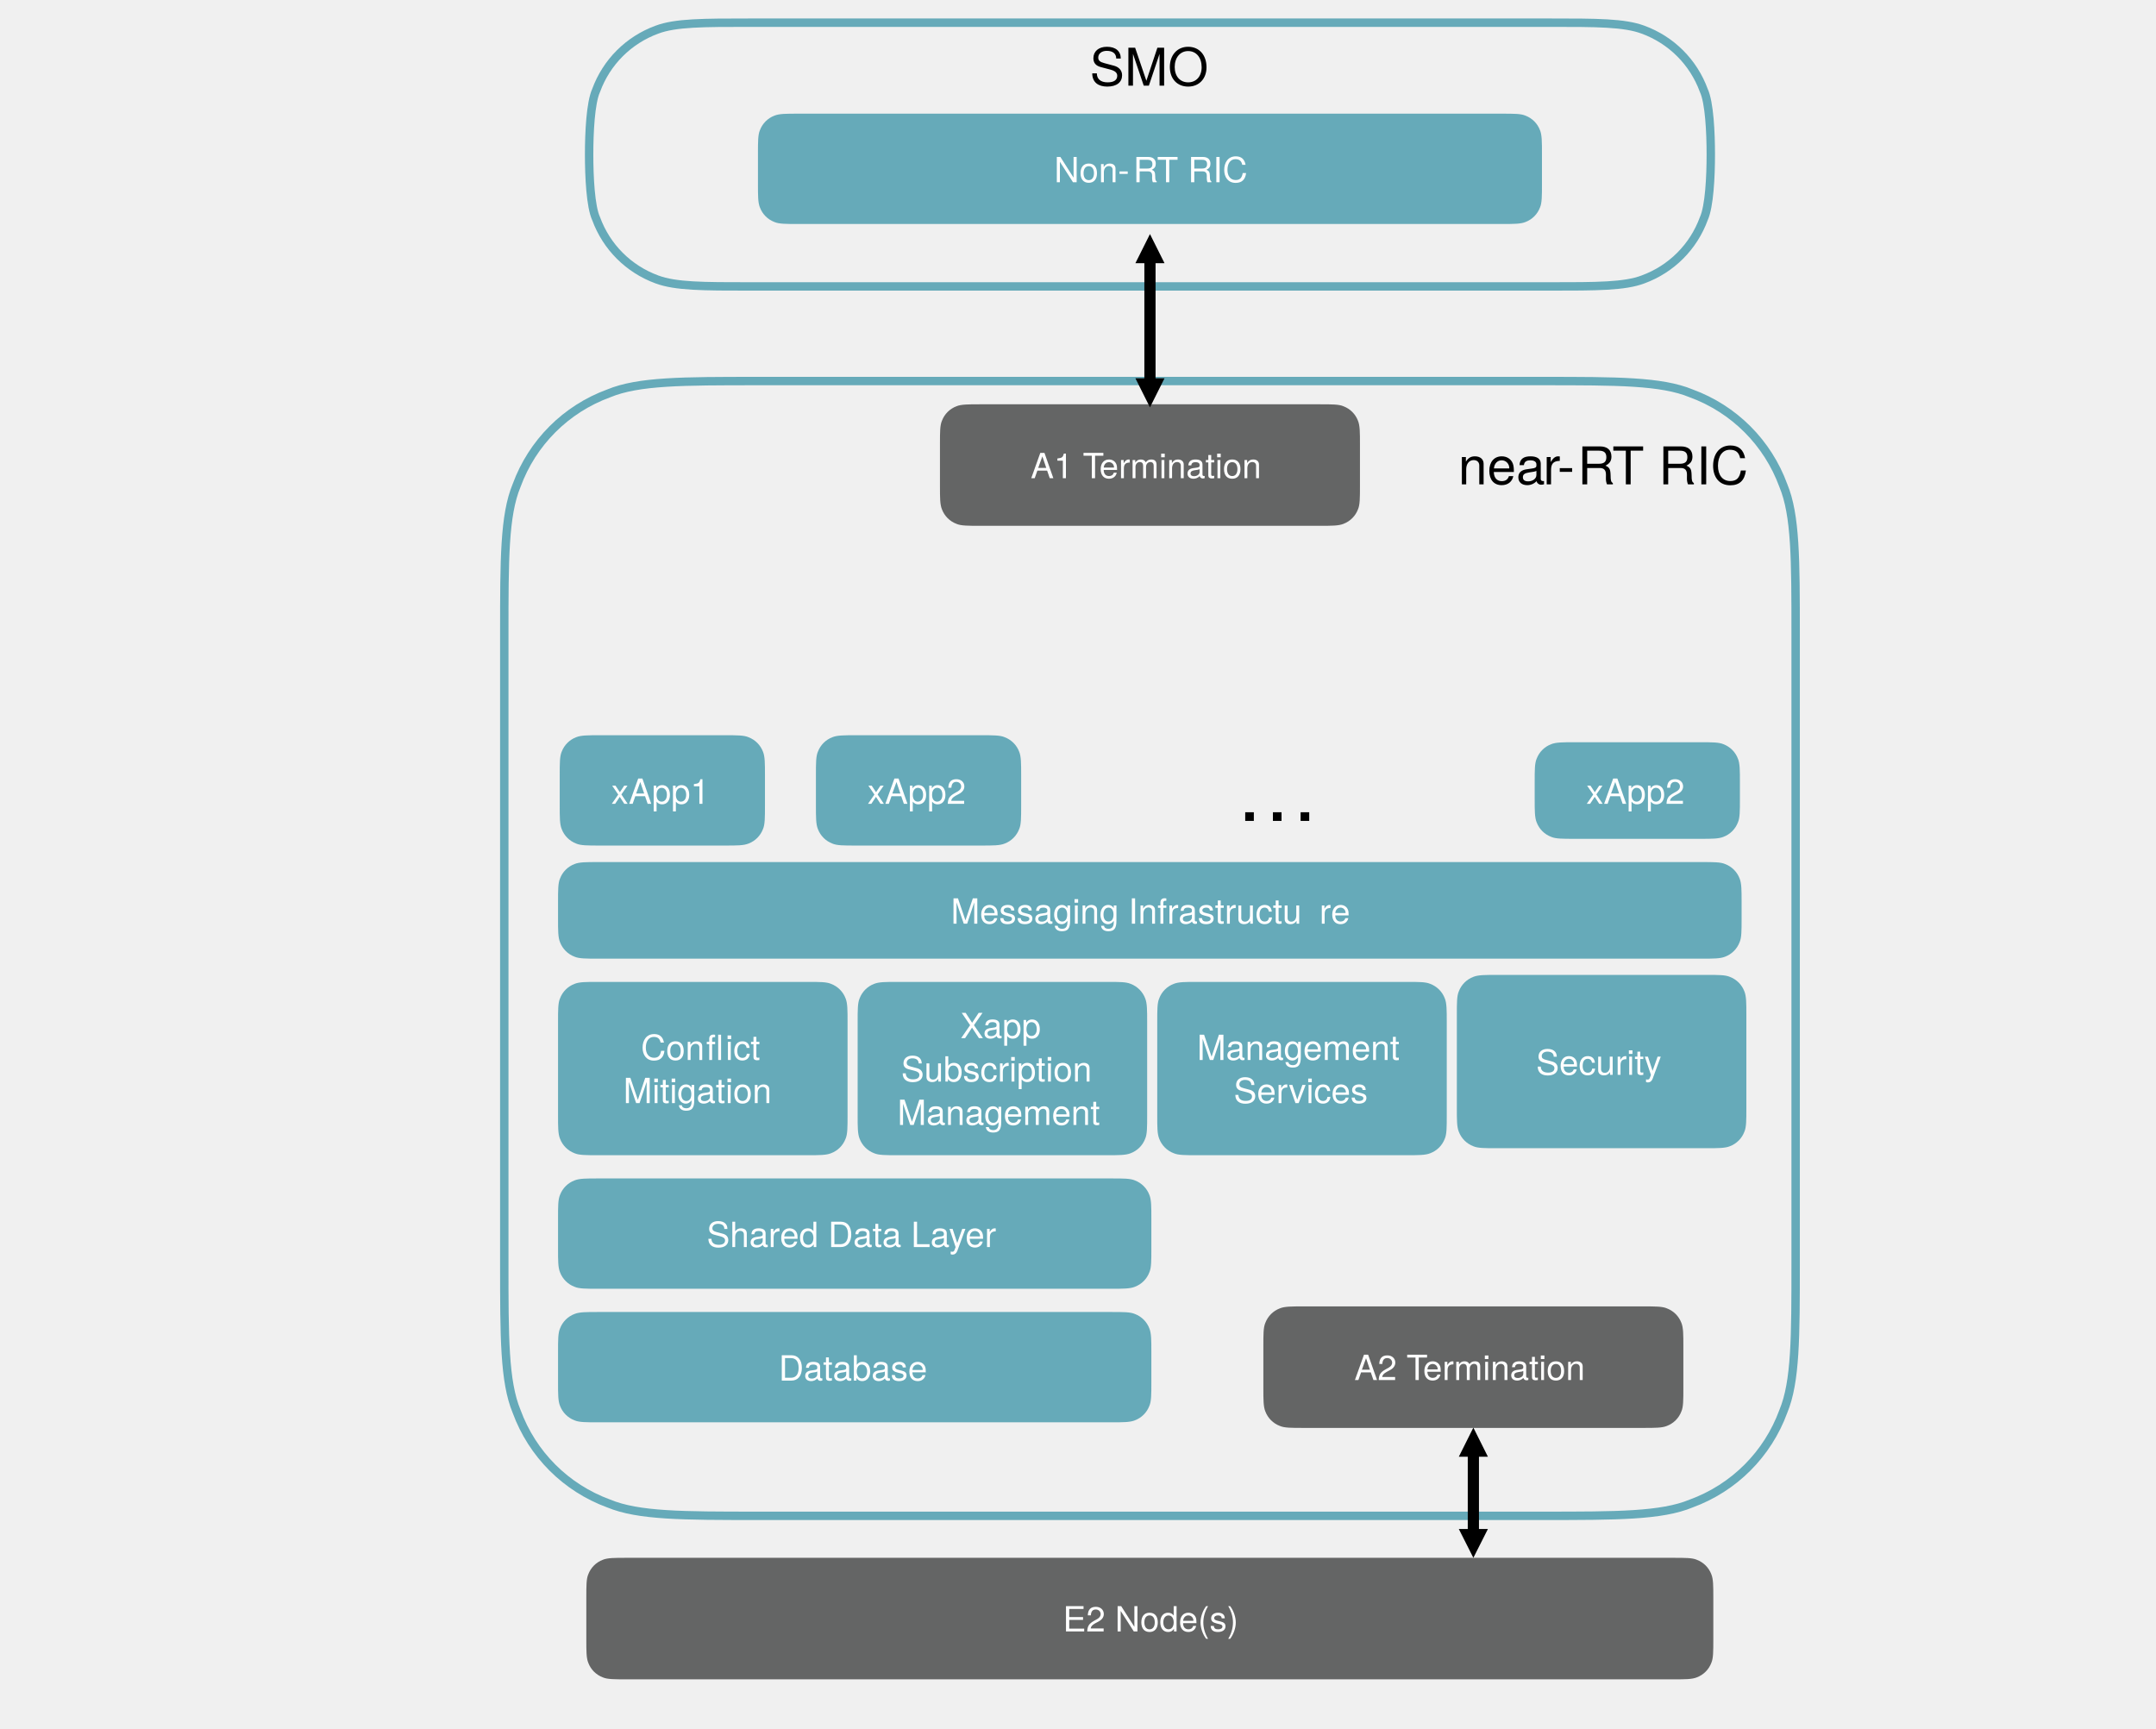
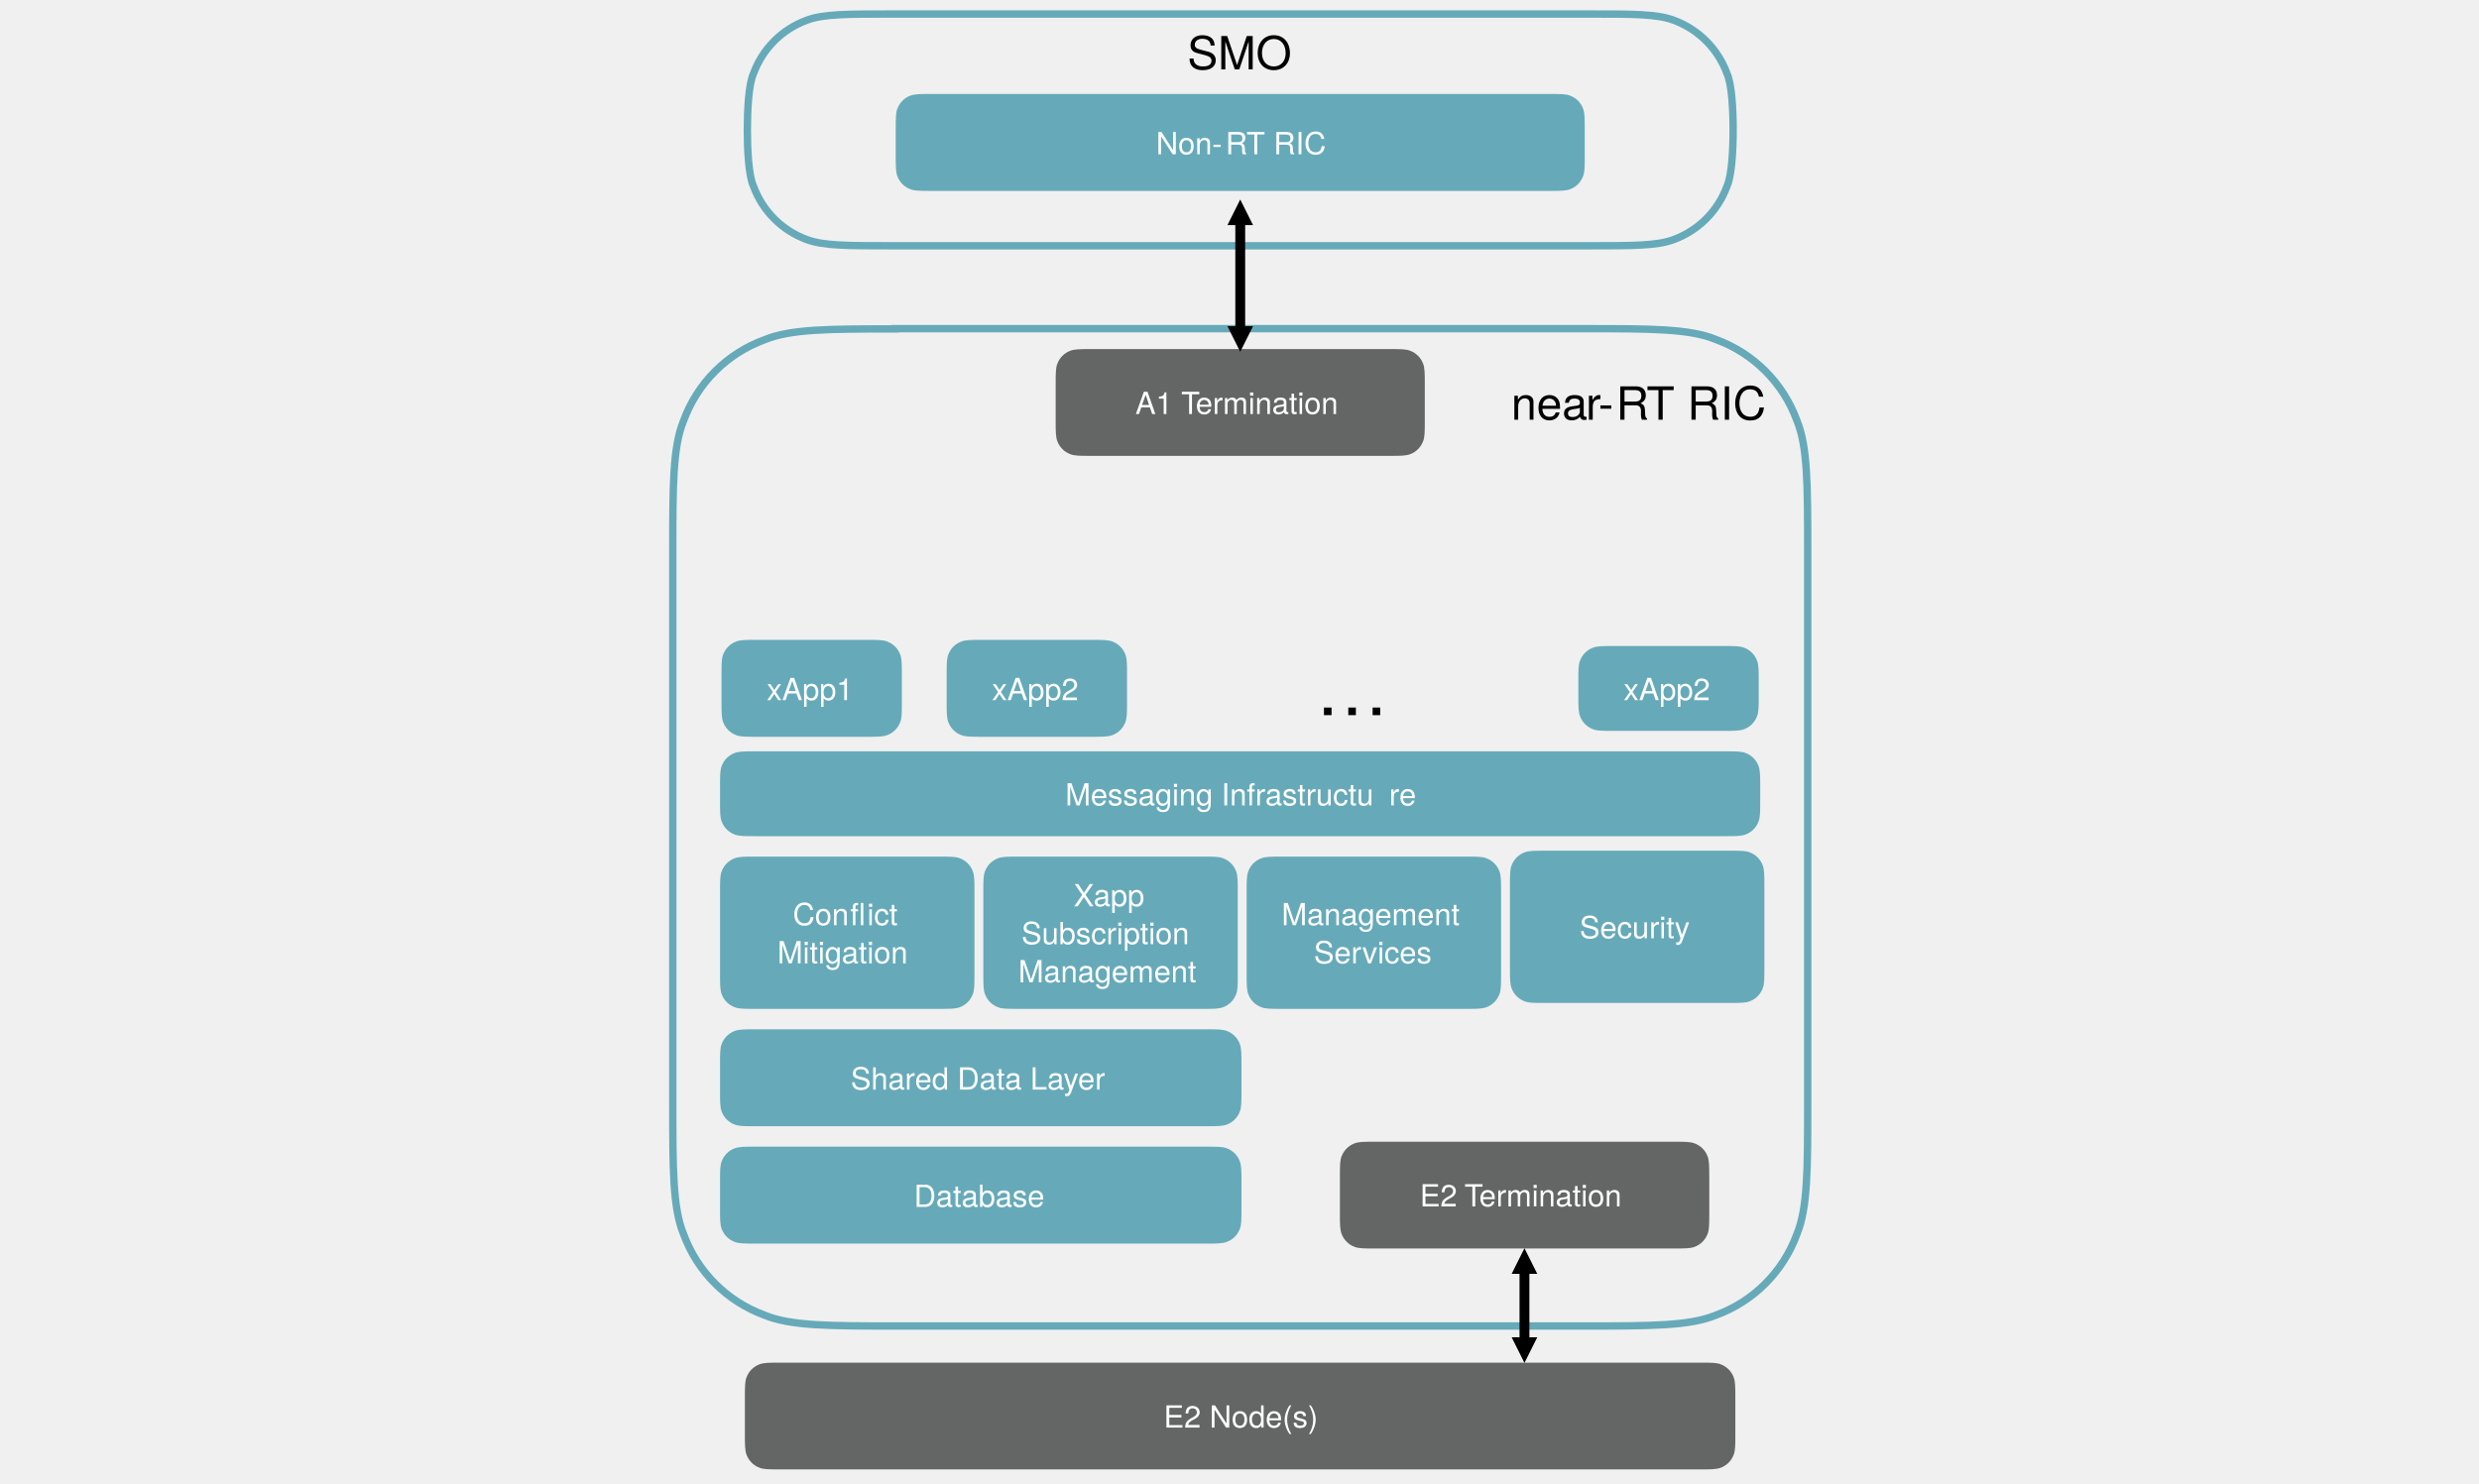
- <svg xmlns="http://www.w3.org/2000/svg" id="Ebene_1" version="1.1" viewBox="0 0 770 617.4">
+ <svg xmlns="http://www.w3.org/2000/svg" id="Ebene_1" version="1.1" viewBox="0 0 1007.4 603.1">
  <defs>
    <style>
      .st0, .st1, .st2 {
        fill: none;
      }

      .st1 {
        stroke: #66aab9;
        stroke-width: 3px;
      }

-       .st3 {
-         font-size: 29.7px;
-       }
- 
-       .st3, .st4 {
-         font-family: HelveticaNeue, 'Helvetica Neue';
+       .st3, .st4, .st5, .st6 {
+         isolation: isolate;
+       }
+ 
+       .st7 {
+         clip-path: url(#clippath-17);
+       }
+ 
+       .st8 {
+         clip-path: url(#clippath-19);
+       }
+ 
+       .st9 {
+         clip-path: url(#clippath-11);
+       }
+ 
+       .st10 {
+         clip-path: url(#clippath-16);
+       }
+ 
+       .st11 {
+         clip-path: url(#clippath-18);
+       }
+ 
+       .st12 {
+         clip-path: url(#clippath-10);
+       }
+ 
+       .st13 {
+         clip-path: url(#clippath-15);
+       }
+ 
+       .st14 {
+         clip-path: url(#clippath-13);
+       }
+ 
+       .st15 {
+         clip-path: url(#clippath-14);
+       }
+ 
+       .st16 {
+         clip-path: url(#clippath-12);
+       }
+ 
+       .st17 {
+         clip-path: url(#clippath-27);
+       }
+ 
+       .st18 {
+         clip-path: url(#clippath-26);
+       }
+ 
+       .st19 {
+         clip-path: url(#clippath-28);
+       }
+ 
+       .st20 {
+         clip-path: url(#clippath-20);
+       }
+ 
+       .st21 {
+         clip-path: url(#clippath-21);
+       }
+ 
+       .st22 {
+         clip-path: url(#clippath-22);
+       }
+ 
+       .st23 {
+         clip-path: url(#clippath-23);
+       }
+ 
+       .st24 {
+         clip-path: url(#clippath-24);
+       }
+ 
+       .st25 {
+         clip-path: url(#clippath-25);
+       }
+ 
+       .st26 {
+         clip-path: url(#clippath-1);
+       }
+ 
+       .st27 {
+         clip-path: url(#clippath-3);
+       }
+ 
+       .st28 {
+         clip-path: url(#clippath-4);
+       }
+ 
+       .st29 {
+         clip-path: url(#clippath-2);
+       }
+ 
+       .st30 {
+         clip-path: url(#clippath-7);
+       }
+ 
+       .st31 {
+         clip-path: url(#clippath-6);
+       }
+ 
+       .st32 {
+         clip-path: url(#clippath-9);
+       }
+ 
+       .st33 {
+         clip-path: url(#clippath-8);
+       }
+ 
+       .st34 {
+         clip-path: url(#clippath-5);
+       }
+ 
+       .st35 {
+         fill: #646565;
      }

      .st4 {
-         font-size: 18.6px;
-       }
- 
-       .st5 {
-         clip-path: url(#clippath-17);
-       }
- 
-       .st6 {
-         clip-path: url(#clippath-19);
-       }
- 
-       .st7 {
-         clip-path: url(#clippath-11);
-       }
- 
-       .st8 {
-         clip-path: url(#clippath-16);
-       }
- 
-       .st9 {
-         clip-path: url(#clippath-18);
-       }
- 
-       .st10 {
-         clip-path: url(#clippath-10);
-       }
- 
-       .st11 {
-         clip-path: url(#clippath-15);
-       }
- 
-       .st12 {
-         clip-path: url(#clippath-13);
-       }
- 
-       .st13 {
-         clip-path: url(#clippath-14);
-       }
- 
-       .st14 {
-         clip-path: url(#clippath-12);
-       }
- 
-       .st15 {
-         clip-path: url(#clippath-27);
-       }
- 
-       .st16 {
-         clip-path: url(#clippath-26);
-       }
- 
-       .st17 {
-         clip-path: url(#clippath-28);
-       }
- 
-       .st18 {
-         clip-path: url(#clippath-20);
-       }
- 
-       .st19 {
-         clip-path: url(#clippath-21);
-       }
- 
-       .st20 {
-         clip-path: url(#clippath-22);
-       }
- 
-       .st21 {
-         clip-path: url(#clippath-23);
-       }
- 
-       .st22 {
-         clip-path: url(#clippath-24);
-       }
- 
-       .st23 {
-         clip-path: url(#clippath-25);
-       }
- 
-       .st24 {
-         clip-path: url(#clippath-1);
-       }
- 
-       .st25 {
-         clip-path: url(#clippath-3);
-       }
- 
-       .st26 {
-         clip-path: url(#clippath-4);
-       }
- 
-       .st27 {
-         clip-path: url(#clippath-2);
-       }
- 
-       .st28 {
-         clip-path: url(#clippath-7);
-       }
- 
-       .st29 {
-         clip-path: url(#clippath-6);
-       }
- 
-       .st30 {
-         clip-path: url(#clippath-9);
-       }
- 
-       .st31 {
-         clip-path: url(#clippath-8);
-       }
- 
-       .st32 {
-         clip-path: url(#clippath-5);
-       }
- 
-       .st33 {
-         letter-spacing: 0em;
-       }
- 
-       .st34 {
-         fill: #646565;
-       }
- 
-       .st35 {
        fill: #fff;
        font-family: HelveticaNeue-Medium, 'Helvetica Neue';
        font-size: 12.4px;
        font-weight: 500;
      }

+       .st5 {
+         font-size: 18.6px;
+       }
+ 
+       .st5, .st6 {
+         font-family: HelveticaNeue, 'Helvetica Neue';
+       }
+ 
      .st36 {
-         letter-spacing: 0em;
+         fill: #66aab9;
+       }
+ 
+       .st6 {
+         font-size: 29.7px;
      }

      .st37 {
-         letter-spacing: -.1em;
-       }
- 
-       .st38 {
-         letter-spacing: -.1em;
-       }
- 
-       .st39 {
-         letter-spacing: 0em;
-       }
- 
-       .st40 {
-         letter-spacing: 0em;
-       }
- 
-       .st41 {
-         letter-spacing: 0em;
-       }
- 
-       .st42 {
-         letter-spacing: 0em;
-       }
- 
-       .st43 {
-         letter-spacing: 0em;
-       }
- 
-       .st44 {
-         fill: #66aab9;
-       }
- 
-       .st45 {
        clip-path: url(#clippath);
      }

      .st2 {
        stroke: #000;
        stroke-width: 4px;
      }
    </style>
    <clipPath id="clippath">
-       <rect class="st0" x="-141.6" width="1187.9" height="668.2" />
+       <rect class="st0" x="-48.3" y="-2.5" width="1187.9" height="668.2" />
    </clipPath>
    <clipPath id="clippath-1">
-       <rect class="st0" x="269.8" y="40.6" width="282.1" height="39.4" />
+       <rect class="st0" x="363.1" y="38.2" width="282.1" height="39.4" />
    </clipPath>
    <clipPath id="clippath-2">
-       <rect class="st0" x="-141.6" width="1187.9" height="668.2" />
+       <rect class="st0" x="-48.3" y="-2.5" width="1187.9" height="668.2" />
    </clipPath>
    <clipPath id="clippath-3">
-       <rect class="st0" x="334.5" y="144.4" width="152.3" height="43.4" />
+       <rect class="st0" x="427.8" y="141.9" width="152.3" height="43.4" />
    </clipPath>
    <clipPath id="clippath-4">
-       <rect class="st0" x="-141.6" width="1187.9" height="668.2" />
+       <rect class="st0" x="-48.3" y="-2.5" width="1187.9" height="668.2" />
    </clipPath>
    <clipPath id="clippath-5">
-       <rect class="st0" x="199" y="262.6" width="75.4" height="39.4" />
+       <rect class="st0" x="292.3" y="260.1" width="75.4" height="39.4" />
    </clipPath>
    <clipPath id="clippath-6">
-       <rect class="st0" x="-141.6" width="1187.9" height="668.2" />
+       <rect class="st0" x="-48.3" y="-2.5" width="1187.9" height="668.2" />
    </clipPath>
    <clipPath id="clippath-7">
-       <rect class="st0" x="290.5" y="262.6" width="75.4" height="39.4" />
+       <rect class="st0" x="383.8" y="260.1" width="75.4" height="39.4" />
    </clipPath>
    <clipPath id="clippath-8">
-       <rect class="st0" x="-141.6" width="1187.9" height="668.2" />
+       <rect class="st0" x="-48.3" y="-2.5" width="1187.9" height="668.2" />
    </clipPath>
    <clipPath id="clippath-9">
-       <rect class="st0" x="547.3" y="265.1" width="75.2" height="34.5" />
+       <rect class="st0" x="640.6" y="262.6" width="75.2" height="34.5" />
    </clipPath>
    <clipPath id="clippath-10">
-       <rect class="st0" x="-141.6" width="1187.9" height="668.2" />
+       <rect class="st0" x="-48.3" y="-2.5" width="1187.9" height="668.2" />
    </clipPath>
    <clipPath id="clippath-11">
-       <rect class="st0" x="198.5" y="307.9" width="424.6" height="34.5" />
+       <rect class="st0" x="291.8" y="305.4" width="424.6" height="34.5" />
    </clipPath>
    <clipPath id="clippath-12">
-       <rect class="st0" x="-141.6" width="1187.9" height="668.2" />
+       <rect class="st0" x="-48.3" y="-2.5" width="1187.9" height="668.2" />
    </clipPath>
    <clipPath id="clippath-13">
-       <rect class="st0" x="198.1" y="350.7" width="105.7" height="61.9" />
+       <rect class="st0" x="291.4" y="348.2" width="105.7" height="61.9" />
    </clipPath>
    <clipPath id="clippath-14">
-       <rect class="st0" x="-141.6" width="1187.9" height="668.2" />
+       <rect class="st0" x="-48.3" y="-2.5" width="1187.9" height="668.2" />
    </clipPath>
    <clipPath id="clippath-15">
-       <rect class="st0" x="305.2" y="350.7" width="105.6" height="61.9" />
+       <rect class="st0" x="398.5" y="348.2" width="105.6" height="61.9" />
    </clipPath>
    <clipPath id="clippath-16">
-       <rect class="st0" x="-141.6" width="1187.9" height="668.2" />
+       <rect class="st0" x="-48.3" y="-2.5" width="1187.9" height="668.2" />
    </clipPath>
    <clipPath id="clippath-17">
-       <rect class="st0" x="412.1" y="350.7" width="105.7" height="61.9" />
+       <rect class="st0" x="505.5" y="348.2" width="105.7" height="61.9" />
    </clipPath>
    <clipPath id="clippath-18">
-       <rect class="st0" x="-141.6" width="1187.9" height="668.2" />
+       <rect class="st0" x="-48.3" y="-2.5" width="1187.9" height="668.2" />
    </clipPath>
    <clipPath id="clippath-19">
-       <rect class="st0" x="519.2" y="348.2" width="105.6" height="61.9" />
+       <rect class="st0" x="612.5" y="345.8" width="105.6" height="61.9" />
    </clipPath>
    <clipPath id="clippath-20">
-       <rect class="st0" x="-141.6" width="1187.9" height="668.2" />
+       <rect class="st0" x="-48.3" y="-2.5" width="1187.9" height="668.2" />
    </clipPath>
    <clipPath id="clippath-21">
-       <rect class="st0" x="198.4" y="420.9" width="214" height="39.4" />
+       <rect class="st0" x="291.7" y="418.4" width="214" height="39.4" />
    </clipPath>
    <clipPath id="clippath-22">
-       <rect class="st0" x="-141.6" width="1187.9" height="668.2" />
+       <rect class="st0" x="-48.3" y="-2.5" width="1187.9" height="668.2" />
    </clipPath>
    <clipPath id="clippath-23">
-       <rect class="st0" x="198.4" y="468.6" width="214" height="39.4" />
+       <rect class="st0" x="291.7" y="466.1" width="214" height="39.4" />
    </clipPath>
    <clipPath id="clippath-24">
-       <rect class="st0" x="-141.6" width="1187.9" height="668.2" />
+       <rect class="st0" x="-48.3" y="-2.5" width="1187.9" height="668.2" />
    </clipPath>
    <clipPath id="clippath-25">
-       <rect class="st0" x="450.1" y="466.6" width="152.3" height="43.4" />
+       <rect class="st0" x="543.4" y="464.1" width="152.3" height="43.4" />
    </clipPath>
    <clipPath id="clippath-26">
-       <rect class="st0" x="-141.6" width="1187.9" height="668.2" />
+       <rect class="st0" x="-48.3" y="-2.5" width="1187.9" height="668.2" />
    </clipPath>
    <clipPath id="clippath-27">
-       <rect class="st0" x="208.3" y="556.4" width="404.8" height="43.4" />
+       <rect class="st0" x="301.6" y="553.9" width="404.8" height="43.4" />
    </clipPath>
    <clipPath id="clippath-28">
-       <rect class="st0" x="-141.6" width="1187.9" height="668.2" />
+       <rect class="st0" x="-48.3" y="-2.5" width="1187.9" height="668.2" />
    </clipPath>
  </defs>
-   <g class="st45">
-     <path class="st1" d="M270.4,136.1h280.6c26.5,0,42.4,0,53,4.4,15.3,5.6,27.3,17.6,32.9,32.9,4.4,10.6,4.4,26.5,4.4,53v224.7c0,26.5,0,42.4-4.4,53-5.6,15.3-17.6,27.3-32.9,32.9-10.6,4.4-26.5,4.4-53,4.4h-280.6c-26.5,0-42.4,0-53-4.4-15.3-5.6-27.3-17.6-32.9-32.9-4.4-10.6-4.4-26.5-4.4-53v-224.7c0-26.5,0-42.4,4.4-53,5.6-15.3,17.6-27.3,32.9-32.9,10.6-4.4,26.5-4.4,53-4.4Z" />
-     <path class="st44" d="M284.9,40.6h251.6c4.2,0,6.7,0,8.3.7,2.4.9,4.3,2.8,5.2,5.2.7,1.7.7,4.2.7,8.3v11c0,4.2,0,6.7-.7,8.3-.9,2.4-2.8,4.3-5.2,5.2-1.7.7-4.2.7-8.3.7h-251.6c-4.2,0-6.7,0-8.3-.7-2.4-.9-4.3-2.8-5.2-5.2-.7-1.7-.7-4.2-.7-8.3v-11c0-4.2,0-6.7.7-8.3.9-2.4,2.8-4.3,5.2-5.2,1.7-.7,4.2-.7,8.3-.7Z" />
+   <g class="st37">
+     <g>
+       <path class="st1" d="M363.7,133.6h280.6c26.5,0,42.4,0,53,4.4,15.3,5.6,27.3,17.6,32.9,32.9,4.4,10.6,4.4,26.5,4.4,53v224.8c0,26.5,0,42.4-4.4,53-5.6,15.3-17.6,27.3-32.9,32.9-10.6,4.4-26.5,4.4-53,4.4h-280.6c-26.5,0-42.4,0-53-4.4-15.3-5.6-27.3-17.6-32.9-32.9-4.4-10.6-4.4-26.5-4.4-53v-224.7c0-26.5,0-42.4,4.4-53,5.6-15.3,17.6-27.3,32.9-32.9,10.6-4.4,26.5-4.4,53-4.4h0Z" />
+       <path class="st36" d="M378.2,38.2h251.6c4.2,0,6.7,0,8.3.7,2.4.9,4.3,2.8,5.2,5.2.7,1.7.7,4.2.7,8.3v11c0,4.2,0,6.7-.7,8.3-.9,2.4-2.8,4.3-5.2,5.2-1.7.7-4.2.7-8.3.7h-251.6c-4.2,0-6.7,0-8.3-.7-2.4-.9-4.3-2.8-5.2-5.2-.7-1.7-.7-4.2-.7-8.3v-11c0-4.2,0-6.7.7-8.3.9-2.4,2.8-4.3,5.2-5.2,1.7-.7,4.2-.7,8.3-.7h0Z" />
+     </g>
+   </g>
+   <g class="st26">
+     <g class="st3">
+       <text class="st4" transform="translate(469.8 62.7)">
+         <tspan x="0" y="0">Non-</tspan>
+       </text>
+       <text class="st4" transform="translate(498 62.7)">
+         <tspan x="0" y="0">R</tspan>
+       </text>
+       <text class="st4" transform="translate(506.5 62.7)">
+         <tspan x="0" y="0">T RIC</tspan>
+       </text>
+     </g>
+   </g>
+   <g class="st29">
+     <g>
+       <path class="st1" d="M361.1,5.7h285.8c16.6,0,26.5,0,33.2,2.5,10.1,3.7,18,11.6,21.7,21.7,2,4.3,2.5,15.1,2.5,22.9s-.5,18.5-2.5,22.9c-3.7,10.1-11.6,18-21.7,21.7-6.6,2.5-16.6,2.5-33.2,2.5h-285.8c-16.6,0-26.5,0-33.2-2.5-10.1-3.7-18-11.6-21.7-21.7-2-4.3-2.5-15.1-2.5-22.9s.5-18.5,2.5-22.9c3.7-10.1,11.6-18,21.7-21.7,6.6-2.5,16.6-2.5,33.2-2.5Z" />
+       <g class="st3">
+         <text class="st5" transform="translate(482.5 28.2)">
+           <tspan x="0" y="0">SMO</tspan>
+         </text>
+       </g>
+       <path class="st35" d="M443.2,141.9h121.6c4.2,0,6.7,0,8.3.7,2.4.9,4.3,2.8,5.2,5.2.7,1.7.7,4.2.7,8.3v15c0,4.2,0,6.7-.7,8.3-.9,2.4-2.8,4.3-5.2,5.2-1.7.7-4.2.7-8.3.7h-121.6c-4.2,0-6.7,0-8.3-.7-2.4-.9-4.3-2.8-5.2-5.2-.7-1.7-.7-4.2-.7-8.3v-15c0-4.2,0-6.7.7-8.3.9-2.4,2.8-4.3,5.2-5.2,1.7-.7,4.2-.7,8.3-.7Z" />
+     </g>
+   </g>
+   <g class="st27">
+     <g class="st3">
+       <text class="st4" transform="translate(461.4 168.3)">
+         <tspan x="0" y="0">A1 </tspan>
+       </text>
+       <text class="st4" transform="translate(480 168.3)">
+         <tspan x="0" y="0">T</tspan>
+       </text>
+       <text class="st4" transform="translate(485.9 168.3)">
+         <tspan x="0" y="0">ermination</tspan>
+       </text>
+     </g>
+   </g>
+   <g class="st28">
+     <path class="st36" d="M307.4,260.1h44.9c4.2,0,6.7,0,8.3.7,2.4.9,4.3,2.8,5.2,5.2.7,1.7.7,4.2.7,8.3v11c0,4.2,0,6.7-.7,8.3-.9,2.4-2.8,4.3-5.2,5.2-1.7.7-4.2.7-8.3.7h-44.9c-4.2,0-6.7,0-8.3-.7-2.4-.9-4.3-2.8-5.2-5.2-.7-1.7-.7-4.2-.7-8.3v-11c0-4.2,0-6.7.7-8.3.9-2.4,2.8-4.3,5.2-5.2,1.7-.7,4.2-.7,8.3-.7Z" />
+   </g>
+   <g class="st34">
+     <g class="st3">
+       <text class="st4" transform="translate(311.6 284.6)">
+         <tspan x="0" y="0">xApp1</tspan>
+       </text>
+     </g>
+   </g>
+   <g class="st31">
+     <path class="st36" d="M398.9,260.1h44.9c4.2,0,6.7,0,8.3.7,2.4.9,4.3,2.8,5.2,5.2.7,1.7.7,4.2.7,8.3v11c0,4.2,0,6.7-.7,8.3-.9,2.4-2.8,4.3-5.2,5.2-1.7.7-4.2.7-8.3.7h-44.9c-4.2,0-6.7,0-8.3-.7-2.4-.9-4.3-2.8-5.2-5.2-.7-1.7-.7-4.2-.7-8.3v-11c0-4.2,0-6.7.7-8.3.9-2.4,2.8-4.3,5.2-5.2,1.7-.7,4.2-.7,8.3-.7Z" />
+   </g>
+   <g class="st30">
+     <g class="st3">
+       <text class="st4" transform="translate(403.1 284.6)">
+         <tspan x="0" y="0">xApp2</tspan>
+       </text>
+     </g>
+   </g>
+   <g class="st33">
+     <path class="st36" d="M655.6,262.6h44.9c4.2,0,6.7,0,8.3.7,2.4.9,4.3,2.8,5.2,5.2.7,1.7.7,4.2.7,8.3v6.1c0,4.2,0,6.7-.7,8.3-.9,2.4-2.8,4.3-5.2,5.2-1.7.7-4.2.7-8.3.7h-44.9c-4.2,0-6.7,0-8.3-.7-2.4-.9-4.3-2.8-5.2-5.2-.7-1.7-.7-4.2-.7-8.3v-6.1c0-4.2,0-6.7.7-8.3.9-2.4,2.8-4.3,5.2-5.2,1.7-.7,4.2-.7,8.3-.7Z" />
+   </g>
+   <g class="st32">
+     <g class="st3">
+       <text class="st4" transform="translate(659.8 284.6)">
+         <tspan x="0" y="0">xApp2</tspan>
+       </text>
+     </g>
+   </g>
+   <g class="st12">
+     <g>
+       <g class="st3">
+         <text class="st6" transform="translate(534.6 290.7)">
+           <tspan x="0" y="0">…</tspan>
+         </text>
+       </g>
+       <path class="st36" d="M306.8,305.4h394.3c4.2,0,6.7,0,8.3.7,2.4.9,4.3,2.8,5.2,5.2.7,1.7.7,4.2.7,8.3v6.1c0,4.2,0,6.7-.7,8.3-.9,2.4-2.8,4.3-5.2,5.2-1.7.7-4.2.7-8.3.7h-394.3c-4.2,0-6.7,0-8.3-.7-2.4-.9-4.3-2.8-5.2-5.2-.7-1.7-.7-4.2-.7-8.3v-6.1c0-4.2,0-6.7.7-8.3.9-2.4,2.8-4.3,5.2-5.2,1.7-.7,4.2-.7,8.3-.7Z" />
+     </g>
+   </g>
+   <g class="st9">
+     <g class="st3">
+       <text class="st4" transform="translate(432.9 327.4)">
+         <tspan x="0" y="0">Messaging Infrastructu</tspan>
+       </text>
+       <text class="st4" transform="translate(564.5 327.4)">
+         <tspan x="0" y="0">r</tspan>
+       </text>
+       <text class="st4" transform="translate(568.6 327.4)">
+         <tspan x="0" y="0">e</tspan>
+       </text>
+     </g>
+   </g>
+   <g class="st16">
+     <path class="st36" d="M306.8,348.2h75c4.2,0,6.7,0,8.3.7,2.4.9,4.3,2.8,5.2,5.2.7,1.7.7,4.2.7,8.3v33.5c0,4.2,0,6.7-.7,8.3-.9,2.4-2.8,4.3-5.2,5.2-1.7.7-4.2.7-8.3.7h-75c-4.2,0-6.7,0-8.3-.7-2.4-.9-4.3-2.8-5.2-5.2-.7-1.7-.7-4.2-.7-8.3v-33.5c0-4.2,0-6.7.7-8.3.9-2.4,2.8-4.3,5.2-5.2,1.7-.7,4.2-.7,8.3-.7Z" />
+   </g>
+   <g class="st14">
+     <g>
+       <g class="st3">
+         <text class="st4" transform="translate(322.2 376.1)">
+           <tspan x="0" y="0">Con</tspan>
+         </text>
+       </g>
+       <g class="st3">
+         <text class="st4" transform="translate(345.5 376.1)">
+           <tspan x="0" y="0">ﬂ</tspan>
+         </text>
+       </g>
+       <g class="st3">
+         <text class="st4" transform="translate(352.4 376.1)">
+           <tspan x="0" y="0" xml:space="preserve">ict  </tspan>
+         </text>
+       </g>
+       <g class="st3">
+         <text class="st4" transform="translate(315.9 391.6)">
+           <tspan x="0" y="0">Mitigation</tspan>
+         </text>
+       </g>
+     </g>
+   </g>
+   <g class="st15">
+     <path class="st36" d="M413.8,348.2h75c4.2,0,6.7,0,8.3.7,2.4.9,4.3,2.8,5.2,5.2.7,1.7.7,4.2.7,8.3v33.5c0,4.2,0,6.7-.7,8.3-.9,2.4-2.8,4.3-5.2,5.2-1.7.7-4.2.7-8.3.7h-75c-4.2,0-6.7,0-8.3-.7-2.4-.9-4.3-2.8-5.2-5.2-.7-1.7-.7-4.2-.7-8.3v-33.5c0-4.2,0-6.7.7-8.3.9-2.4,2.8-4.3,5.2-5.2,1.7-.7,4.2-.7,8.3-.7Z" />
+   </g>
+   <g class="st13">
+     <g>
+       <g class="st3">
+         <text class="st4" transform="translate(436.3 368.4)">
+           <tspan x="0" y="0" xml:space="preserve">Xapp  </tspan>
+         </text>
+       </g>
+       <g class="st3">
+         <text class="st4" transform="translate(415.1 383.8)">
+           <tspan x="0" y="0">Subscription</tspan>
+         </text>
+       </g>
+       <g class="st3">
+         <text class="st4" transform="translate(413.8 399.3)">
+           <tspan x="0" y="0">Management</tspan>
+         </text>
+       </g>
+     </g>
+   </g>
+   <g class="st10">
+     <path class="st36" d="M520.8,348.2h75c4.2,0,6.7,0,8.3.7,2.4.9,4.3,2.8,5.2,5.2.7,1.7.7,4.2.7,8.3v33.5c0,4.2,0,6.7-.7,8.3-.9,2.4-2.8,4.3-5.2,5.2-1.7.7-4.2.7-8.3.7h-75c-4.2,0-6.7,0-8.3-.7-2.4-.9-4.3-2.8-5.2-5.2-.7-1.7-.7-4.2-.7-8.3v-33.5c0-4.2,0-6.7.7-8.3.9-2.4,2.8-4.3,5.2-5.2,1.7-.7,4.2-.7,8.3-.7Z" />
+   </g>
+   <g class="st7">
+     <g>
+       <g class="st3">
+         <text class="st4" transform="translate(520.8 376.1)">
+           <tspan x="0" y="0">Management</tspan>
+         </text>
+       </g>
+       <g class="st3">
+         <text class="st4" transform="translate(533.9 391.6)">
+           <tspan x="0" y="0">Services</tspan>
+         </text>
+       </g>
+     </g>
+   </g>
+   <g class="st11">
+     <path class="st36" d="M627.8,345.8h75c4.2,0,6.7,0,8.3.7,2.4.9,4.3,2.8,5.2,5.2.7,1.7.7,4.2.7,8.3v33.5c0,4.2,0,6.7-.7,8.3-.9,2.4-2.8,4.3-5.2,5.2-1.7.7-4.2.7-8.3.7h-75c-4.2,0-6.7,0-8.3-.7-2.4-.9-4.3-2.8-5.2-5.2-.7-1.7-.7-4.2-.7-8.3v-33.5c0-4.2,0-6.7.7-8.3.9-2.4,2.8-4.3,5.2-5.2,1.7-.7,4.2-.7,8.3-.7Z" />
+   </g>
+   <g class="st8">
+     <g class="st3">
+       <text class="st4" transform="translate(641.9 381.4)">
+         <tspan x="0" y="0">Security</tspan>
+       </text>
+     </g>
+   </g>
+   <g class="st20">
+     <path class="st36" d="M306.8,418.4h183.5c4.2,0,6.7,0,8.3.7,2.4.9,4.3,2.8,5.2,5.2.7,1.7.7,4.2.7,8.3v11c0,4.2,0,6.7-.7,8.3-.9,2.4-2.8,4.3-5.2,5.2-1.7.7-4.2.7-8.3.7h-183.5c-4.2,0-6.7,0-8.3-.7-2.4-.9-4.3-2.8-5.2-5.2-.7-1.7-.7-4.2-.7-8.3v-11c0-4.2,0-6.7.7-8.3.9-2.4,2.8-4.3,5.2-5.2,1.7-.7,4.2-.7,8.3-.7Z" />
+   </g>
+   <g class="st21">
+     <g class="st3">
+       <text class="st4" transform="translate(345.7 442.9)">
+         <tspan x="0" y="0">Sha</tspan>
+       </text>
+       <text class="st4" transform="translate(367.7 442.9)">
+         <tspan x="0" y="0">r</tspan>
+       </text>
+       <text class="st4" transform="translate(371.8 442.9)">
+         <tspan x="0" y="0">ed Data Layer</tspan>
+       </text>
+     </g>
+   </g>
+   <g class="st22">
+     <path class="st36" d="M306.8,466.1h183.5c4.2,0,6.7,0,8.3.7,2.4.9,4.3,2.8,5.2,5.2.7,1.7.7,4.2.7,8.3v11c0,4.2,0,6.7-.7,8.3-.9,2.4-2.8,4.3-5.2,5.2-1.7.7-4.2.7-8.3.7h-183.5c-4.2,0-6.7,0-8.3-.7-2.4-.9-4.3-2.8-5.2-5.2-.7-1.7-.7-4.2-.7-8.3v-11c0-4.2,0-6.7.7-8.3.9-2.4,2.8-4.3,5.2-5.2,1.7-.7,4.2-.7,8.3-.7Z" />
+   </g>
+   <g class="st23">
+     <g class="st3">
+       <text class="st4" transform="translate(371.4 490.6)">
+         <tspan x="0" y="0">Database</tspan>
+       </text>
+     </g>
  </g>
  <g class="st24">
-     <text class="st35" transform="translate(376.5 65.1)">
-       <tspan x="0" y="0">Non-</tspan>
-       <tspan class="st39" x="28.2" y="0">R</tspan>
-       <tspan x="36.7" y="0">T RIC</tspan>
-     </text>
-   </g>
-   <g class="st27">
-     <path class="st1" d="M267.8,8.1h285.8c16.6,0,26.5,0,33.2,2.5,10.1,3.7,18,11.6,21.7,21.7,2,4.3,2.5,15.1,2.5,22.9s-.5,18.5-2.5,22.9c-3.7,10.1-11.6,18-21.7,21.7-6.6,2.5-16.6,2.5-33.2,2.5h-285.8c-16.6,0-26.5,0-33.2-2.5-10.1-3.7-18-11.6-21.7-21.7-2-4.3-2.5-15.1-2.5-22.9s.5-18.5,2.5-22.9c3.7-10.1,11.6-18,21.7-21.7,6.6-2.5,16.6-2.5,33.2-2.5Z" />
-     <text class="st4" transform="translate(389.2 30.6)">
-       <tspan x="0" y="0">SMO</tspan>
-     </text>
-     <path class="st34" d="M349.9,144.4h121.6c4.2,0,6.7,0,8.3.7,2.4.9,4.3,2.8,5.2,5.2.7,1.7.7,4.2.7,8.3v15c0,4.2,0,6.7-.7,8.3-.9,2.4-2.8,4.3-5.2,5.2-1.7.7-4.2.7-8.3.7h-121.6c-4.2,0-6.7,0-8.3-.7-2.4-.9-4.3-2.8-5.2-5.2-.7-1.7-.7-4.2-.7-8.3v-15c0-4.2,0-6.7.7-8.3.9-2.4,2.8-4.3,5.2-5.2,1.7-.7,4.2-.7,8.3-.7Z" />
+     <path class="st35" d="M558.7,464.1h121.6c4.2,0,6.7,0,8.4.7,2.4.9,4.3,2.8,5.2,5.2.7,1.7.7,4.2.7,8.3v15c0,4.2,0,6.7-.7,8.3-.9,2.4-2.8,4.3-5.2,5.2-1.7.7-4.2.7-8.3.7h-121.7c-4.2,0-6.7,0-8.3-.7-2.4-.9-4.3-2.8-5.2-5.2-.7-1.7-.7-4.2-.7-8.3v-15c0-4.2,0-6.7.7-8.3.9-2.4,2.8-4.3,5.2-5.2,1.7-.7,4.2-.7,8.3-.7Z" />
  </g>
  <g class="st25">
-     <text class="st35" transform="translate(368.1 170.8)">
-       <tspan x="0" y="0">A1 </tspan>
-       <tspan class="st37" x="18.6" y="0">T</tspan>
-       <tspan x="24.5" y="0">ermination</tspan>
-     </text>
-   </g>
-   <g class="st26">
-     <path class="st44" d="M214.1,262.6h44.9c4.2,0,6.7,0,8.3.7,2.4.9,4.3,2.8,5.2,5.2.7,1.7.7,4.2.7,8.3v11c0,4.2,0,6.7-.7,8.3-.9,2.4-2.8,4.3-5.2,5.2-1.7.7-4.2.7-8.3.7h-44.9c-4.2,0-6.7,0-8.3-.7-2.4-.9-4.3-2.8-5.2-5.2-.7-1.7-.7-4.2-.7-8.3v-11c0-4.2,0-6.7.7-8.3.9-2.4,2.8-4.3,5.2-5.2,1.7-.7,4.2-.7,8.3-.7Z" />
-   </g>
-   <g class="st32">
-     <text class="st35" transform="translate(218.3 287.1)">
-       <tspan x="0" y="0">xApp1</tspan>
-     </text>
-   </g>
-   <g class="st29">
-     <path class="st44" d="M305.6,262.6h44.9c4.2,0,6.7,0,8.3.7,2.4.9,4.3,2.8,5.2,5.2.7,1.7.7,4.2.7,8.3v11c0,4.2,0,6.7-.7,8.3-.9,2.4-2.8,4.3-5.2,5.2-1.7.7-4.2.7-8.3.7h-44.9c-4.2,0-6.7,0-8.3-.7-2.4-.9-4.3-2.8-5.2-5.2-.7-1.7-.7-4.2-.7-8.3v-11c0-4.2,0-6.7.7-8.3.9-2.4,2.8-4.3,5.2-5.2,1.7-.7,4.2-.7,8.3-.7Z" />
-   </g>
-   <g class="st28">
-     <text class="st35" transform="translate(309.8 287.1)">
-       <tspan x="0" y="0">xApp2</tspan>
-     </text>
-   </g>
-   <g class="st31">
-     <path class="st44" d="M562.3,265.1h44.9c4.2,0,6.7,0,8.3.7,2.4.9,4.3,2.8,5.2,5.2.7,1.7.7,4.2.7,8.3v6.1c0,4.2,0,6.7-.7,8.3-.9,2.4-2.8,4.3-5.2,5.2-1.7.7-4.2.7-8.3.7h-44.9c-4.2,0-6.7,0-8.3-.7-2.4-.9-4.3-2.8-5.2-5.2-.7-1.7-.7-4.2-.7-8.3v-6.1c0-4.2,0-6.7.7-8.3.9-2.4,2.8-4.3,5.2-5.2,1.7-.7,4.2-.7,8.3-.7Z" />
-   </g>
-   <g class="st30">
-     <text class="st35" transform="translate(566.5 287.1)">
-       <tspan x="0" y="0">xApp2</tspan>
-     </text>
-   </g>
-   <g class="st10">
-     <text class="st3" transform="translate(441.3 293.2)">
-       <tspan x="0" y="0">…</tspan>
-     </text>
-     <path class="st44" d="M213.5,307.9h394.3c4.2,0,6.7,0,8.3.7,2.4.9,4.3,2.8,5.2,5.2.7,1.7.7,4.2.7,8.3v6.1c0,4.2,0,6.7-.7,8.3-.9,2.4-2.8,4.3-5.2,5.2-1.7.7-4.2.7-8.3.7H213.5c-4.2,0-6.7,0-8.3-.7-2.4-.9-4.3-2.8-5.2-5.2-.7-1.7-.7-4.2-.7-8.3v-6.1c0-4.2,0-6.7.7-8.3.9-2.4,2.8-4.3,5.2-5.2,1.7-.7,4.2-.7,8.3-.7Z" />
-   </g>
-   <g class="st7">
-     <text class="st35" transform="translate(339.6 329.9)">
-       <tspan x="0" y="0">Messaging Infrastructu</tspan>
-       <tspan class="st42" x="131.6" y="0">r</tspan>
-       <tspan class="st33" x="135.7" y="0">e</tspan>
-     </text>
-   </g>
-   <g class="st14">
-     <path class="st44" d="M213.5,350.7h75c4.2,0,6.7,0,8.3.7,2.4.9,4.3,2.8,5.2,5.2.7,1.7.7,4.2.7,8.3v33.5c0,4.2,0,6.7-.7,8.3-.9,2.4-2.8,4.3-5.2,5.2-1.7.7-4.2.7-8.3.7h-75c-4.2,0-6.7,0-8.3-.7-2.4-.9-4.3-2.8-5.2-5.2-.7-1.7-.7-4.2-.7-8.3v-33.5c0-4.2,0-6.7.7-8.3.9-2.4,2.8-4.3,5.2-5.2,1.7-.7,4.2-.7,8.3-.7Z" />
-   </g>
-   <g class="st12">
-     <text class="st35" transform="translate(228.9 378.6)">
-       <tspan x="0" y="0">Con</tspan>
-     </text>
-     <text class="st35" transform="translate(252.2 378.6)">
-       <tspan x="0" y="0">ﬂ</tspan>
-     </text>
-     <text class="st35" transform="translate(259.1 378.6)">
-       <tspan x="0" y="0" xml:space="preserve">ict  </tspan>
-     </text>
-     <text class="st35" transform="translate(222.6 394)">
-       <tspan x="0" y="0">Mitigation</tspan>
-     </text>
-   </g>
-   <g class="st13">
-     <path class="st44" d="M320.5,350.7h75c4.2,0,6.7,0,8.3.7,2.4.9,4.3,2.8,5.2,5.2.7,1.7.7,4.2.7,8.3v33.5c0,4.2,0,6.7-.7,8.3-.9,2.4-2.8,4.3-5.2,5.2-1.7.7-4.2.7-8.3.7h-75c-4.2,0-6.7,0-8.3-.7-2.4-.9-4.3-2.8-5.2-5.2-.7-1.7-.7-4.2-.7-8.3v-33.5c0-4.2,0-6.7.7-8.3.9-2.4,2.8-4.3,5.2-5.2,1.7-.7,4.2-.7,8.3-.7Z" />
-   </g>
-   <g class="st11">
-     <text class="st35" transform="translate(343 370.8)">
-       <tspan x="0" y="0" xml:space="preserve">Xapp  </tspan>
-     </text>
-     <text class="st35" transform="translate(321.8 386.3)">
-       <tspan x="0" y="0">Subscription </tspan>
-     </text>
-     <text class="st35" transform="translate(320.5 401.8)">
-       <tspan x="0" y="0">Management</tspan>
-     </text>
-   </g>
-   <g class="st8">
-     <path class="st44" d="M427.5,350.7h75c4.2,0,6.7,0,8.3.7,2.4.9,4.3,2.8,5.2,5.2.7,1.7.7,4.2.7,8.3v33.5c0,4.2,0,6.7-.7,8.3-.9,2.4-2.8,4.3-5.2,5.2-1.7.7-4.2.7-8.3.7h-75c-4.2,0-6.7,0-8.3-.7-2.4-.9-4.3-2.8-5.2-5.2-.7-1.7-.7-4.2-.7-8.3v-33.5c0-4.2,0-6.7.7-8.3.9-2.4,2.8-4.3,5.2-5.2,1.7-.7,4.2-.7,8.3-.7Z" />
-   </g>
-   <g class="st5">
-     <text class="st35" transform="translate(427.5 378.6)">
-       <tspan x="0" y="0">Management </tspan>
-     </text>
-     <text class="st35" transform="translate(440.6 394)">
-       <tspan x="0" y="0">Services</tspan>
-     </text>
-   </g>
-   <g class="st9">
-     <path class="st44" d="M534.5,348.2h75c4.2,0,6.7,0,8.3.7,2.4.9,4.3,2.8,5.2,5.2.7,1.7.7,4.2.7,8.3v33.5c0,4.2,0,6.7-.7,8.3-.9,2.4-2.8,4.3-5.2,5.2-1.7.7-4.2.7-8.3.7h-75c-4.2,0-6.7,0-8.3-.7-2.4-.9-4.3-2.8-5.2-5.2-.7-1.7-.7-4.2-.7-8.3v-33.5c0-4.2,0-6.7.7-8.3.9-2.4,2.8-4.3,5.2-5.2,1.7-.7,4.2-.7,8.3-.7Z" />
-   </g>
-   <g class="st6">
-     <text class="st35" transform="translate(548.6 383.9)">
-       <tspan x="0" y="0">Security</tspan>
-     </text>
+     <g class="st3">
+       <text class="st4" transform="translate(577 490.4)">
+         <tspan x="0" y="0">E2 </tspan>
+       </text>
+       <text class="st4" transform="translate(595.1 490.4)">
+         <tspan x="0" y="0">T</tspan>
+       </text>
+       <text class="st4" transform="translate(601.1 490.4)">
+         <tspan x="0" y="0">ermination</tspan>
+       </text>
+     </g>
  </g>
  <g class="st18">
-     <path class="st44" d="M213.5,420.9h183.5c4.2,0,6.7,0,8.3.7,2.4.9,4.3,2.8,5.2,5.2.7,1.7.7,4.2.7,8.3v11c0,4.2,0,6.7-.7,8.3-.9,2.4-2.8,4.3-5.2,5.2-1.7.7-4.2.7-8.3.7h-183.5c-4.2,0-6.7,0-8.3-.7-2.4-.9-4.3-2.8-5.2-5.2-.7-1.7-.7-4.2-.7-8.3v-11c0-4.2,0-6.7.7-8.3.9-2.4,2.8-4.3,5.2-5.2,1.7-.7,4.2-.7,8.3-.7Z" />
+     <g>
+       <polyline class="st2" points="504 133.8 504 132.6 504 91.5 504 90.3" />
+       <polygon points="509.2 91.5 504 81.1 498.8 91.5 509.2 91.5" />
+       <polygon points="498.8 132.6 504 143 509.2 132.6 498.8 132.6" />
+       <path class="st35" d="M316.9,553.9h374.1c4.2,0,6.7,0,8.3.7,2.4.9,4.3,2.8,5.2,5.2.7,1.7.7,4.2.7,8.3v15c0,4.2,0,6.7-.7,8.3-.9,2.4-2.8,4.3-5.2,5.2-1.7.7-4.2.7-8.3.7h-374.1c-4.2,0-6.7,0-8.3-.7-2.4-.9-4.3-2.8-5.2-5.2-.7-1.7-.7-4.2-.7-8.3v-15c0-4.2,0-6.7.7-8.3.9-2.4,2.8-4.3,5.2-5.2,1.7-.7,4.2-.7,8.3-.7Z" />
+     </g>
+   </g>
+   <g class="st17">
+     <g class="st3">
+       <text class="st4" transform="translate(472.9 580.3)">
+         <tspan x="0" y="0">E2 Node(s)</tspan>
+       </text>
+     </g>
  </g>
  <g class="st19">
-     <text class="st35" transform="translate(252.4 445.4)">
-       <tspan x="0" y="0">Sha</tspan>
-       <tspan class="st41" x="22" y="0">r</tspan>
-       <tspan class="st36" x="26.1" y="0">ed Data Layer</tspan>
-     </text>
-   </g>
-   <g class="st20">
-     <path class="st44" d="M213.5,468.6h183.5c4.2,0,6.7,0,8.3.7,2.4.9,4.3,2.8,5.2,5.2.7,1.7.7,4.2.7,8.3v11c0,4.2,0,6.7-.7,8.3-.9,2.4-2.8,4.3-5.2,5.2-1.7.7-4.2.7-8.3.7h-183.5c-4.2,0-6.7,0-8.3-.7-2.4-.9-4.3-2.8-5.2-5.2-.7-1.7-.7-4.2-.7-8.3v-11c0-4.2,0-6.7.7-8.3.9-2.4,2.8-4.3,5.2-5.2,1.7-.7,4.2-.7,8.3-.7Z" />
-   </g>
-   <g class="st21">
-     <text class="st35" transform="translate(278.1 493.1)">
-       <tspan x="0" y="0">Database</tspan>
-     </text>
-   </g>
-   <g class="st22">
-     <path class="st34" d="M465.4,466.6h121.6c4.2,0,6.7,0,8.3.7,2.4.9,4.3,2.8,5.2,5.2.7,1.7.7,4.2.7,8.3v15c0,4.2,0,6.7-.7,8.3-.9,2.4-2.8,4.3-5.2,5.2-1.7.7-4.2.7-8.3.7h-121.6c-4.2,0-6.7,0-8.3-.7-2.4-.9-4.3-2.8-5.2-5.2-.7-1.7-.7-4.2-.7-8.3v-15c0-4.2,0-6.7.7-8.3.9-2.4,2.8-4.3,5.2-5.2,1.7-.7,4.2-.7,8.3-.7Z" />
-   </g>
-   <g class="st23">
-     <text class="st35" transform="translate(483.7 492.9)">
-       <tspan x="0" y="0">A2 </tspan>
-       <tspan class="st38" x="18.6" y="0">T</tspan>
-       <tspan x="24.5" y="0">ermination</tspan>
-     </text>
-   </g>
-   <g class="st16">
-     <polyline class="st2" points="410.7 136.3 410.7 135.1 410.7 94 410.7 92.8" />
-     <polygon points="415.9 94 410.7 83.6 405.5 94 415.9 94" />
-     <polygon points="405.5 135.1 410.7 145.5 415.9 135.1 405.5 135.1" />
-     <path class="st34" d="M223.6,556.4h374.1c4.2,0,6.7,0,8.3.7,2.4.9,4.3,2.8,5.2,5.2.7,1.7.7,4.2.7,8.3v15c0,4.2,0,6.7-.7,8.3-.9,2.4-2.8,4.3-5.2,5.2-1.7.7-4.2.7-8.3.7H223.6c-4.2,0-6.7,0-8.3-.7-2.4-.9-4.3-2.8-5.2-5.2-.7-1.7-.7-4.2-.7-8.3v-15c0-4.2,0-6.7.7-8.3.9-2.4,2.8-4.3,5.2-5.2,1.7-.7,4.2-.7,8.3-.7Z" />
-   </g>
-   <g class="st15">
-     <text class="st35" transform="translate(379.6 582.7)">
-       <tspan x="0" y="0">E2 Node(s)</tspan>
-     </text>
-   </g>
-   <g class="st17">
-     <polyline class="st2" points="526.2 547.3 526.2 546.1 526.2 520.3 526.2 519.1" />
-     <polygon points="531.4 520.3 526.2 509.9 521 520.3 531.4 520.3" />
-     <polygon points="521 546.1 526.2 556.4 531.4 546.1 521 546.1" />
-     <text class="st4" transform="translate(520.8 173)">
-       <tspan x="0" y="0">nea</tspan>
-       <tspan class="st43" x="30.3" y="0">r</tspan>
-       <tspan x="35.4" y="0">-</tspan>
-       <tspan class="st40" x="42.6" y="0">R</tspan>
-       <tspan x="55" y="0">T RIC</tspan>
-     </text>
+     <g>
+       <polyline class="st2" points="619.5 544.8 619.5 543.6 619.5 517.8 619.5 516.6" />
+       <polygon points="624.7 517.8 619.5 507.4 614.3 517.8 624.7 517.8" />
+       <polygon points="614.3 543.6 619.5 554 624.7 543.6 614.3 543.6" />
+       <g class="st3">
+         <text class="st5" transform="translate(614.1 170.6)">
+           <tspan x="0" y="0">nea</tspan>
+         </text>
+         <text class="st5" transform="translate(644.4 170.6)">
+           <tspan x="0" y="0">r</tspan>
+         </text>
+         <text class="st5" transform="translate(649.5 170.6)">
+           <tspan x="0" y="0">-</tspan>
+         </text>
+         <text class="st5" transform="translate(656.7 170.6)">
+           <tspan x="0" y="0">R</tspan>
+         </text>
+         <text class="st5" transform="translate(669.1 170.6)">
+           <tspan x="0" y="0">T RIC</tspan>
+         </text>
+       </g>
+     </g>
  </g>
</svg>
